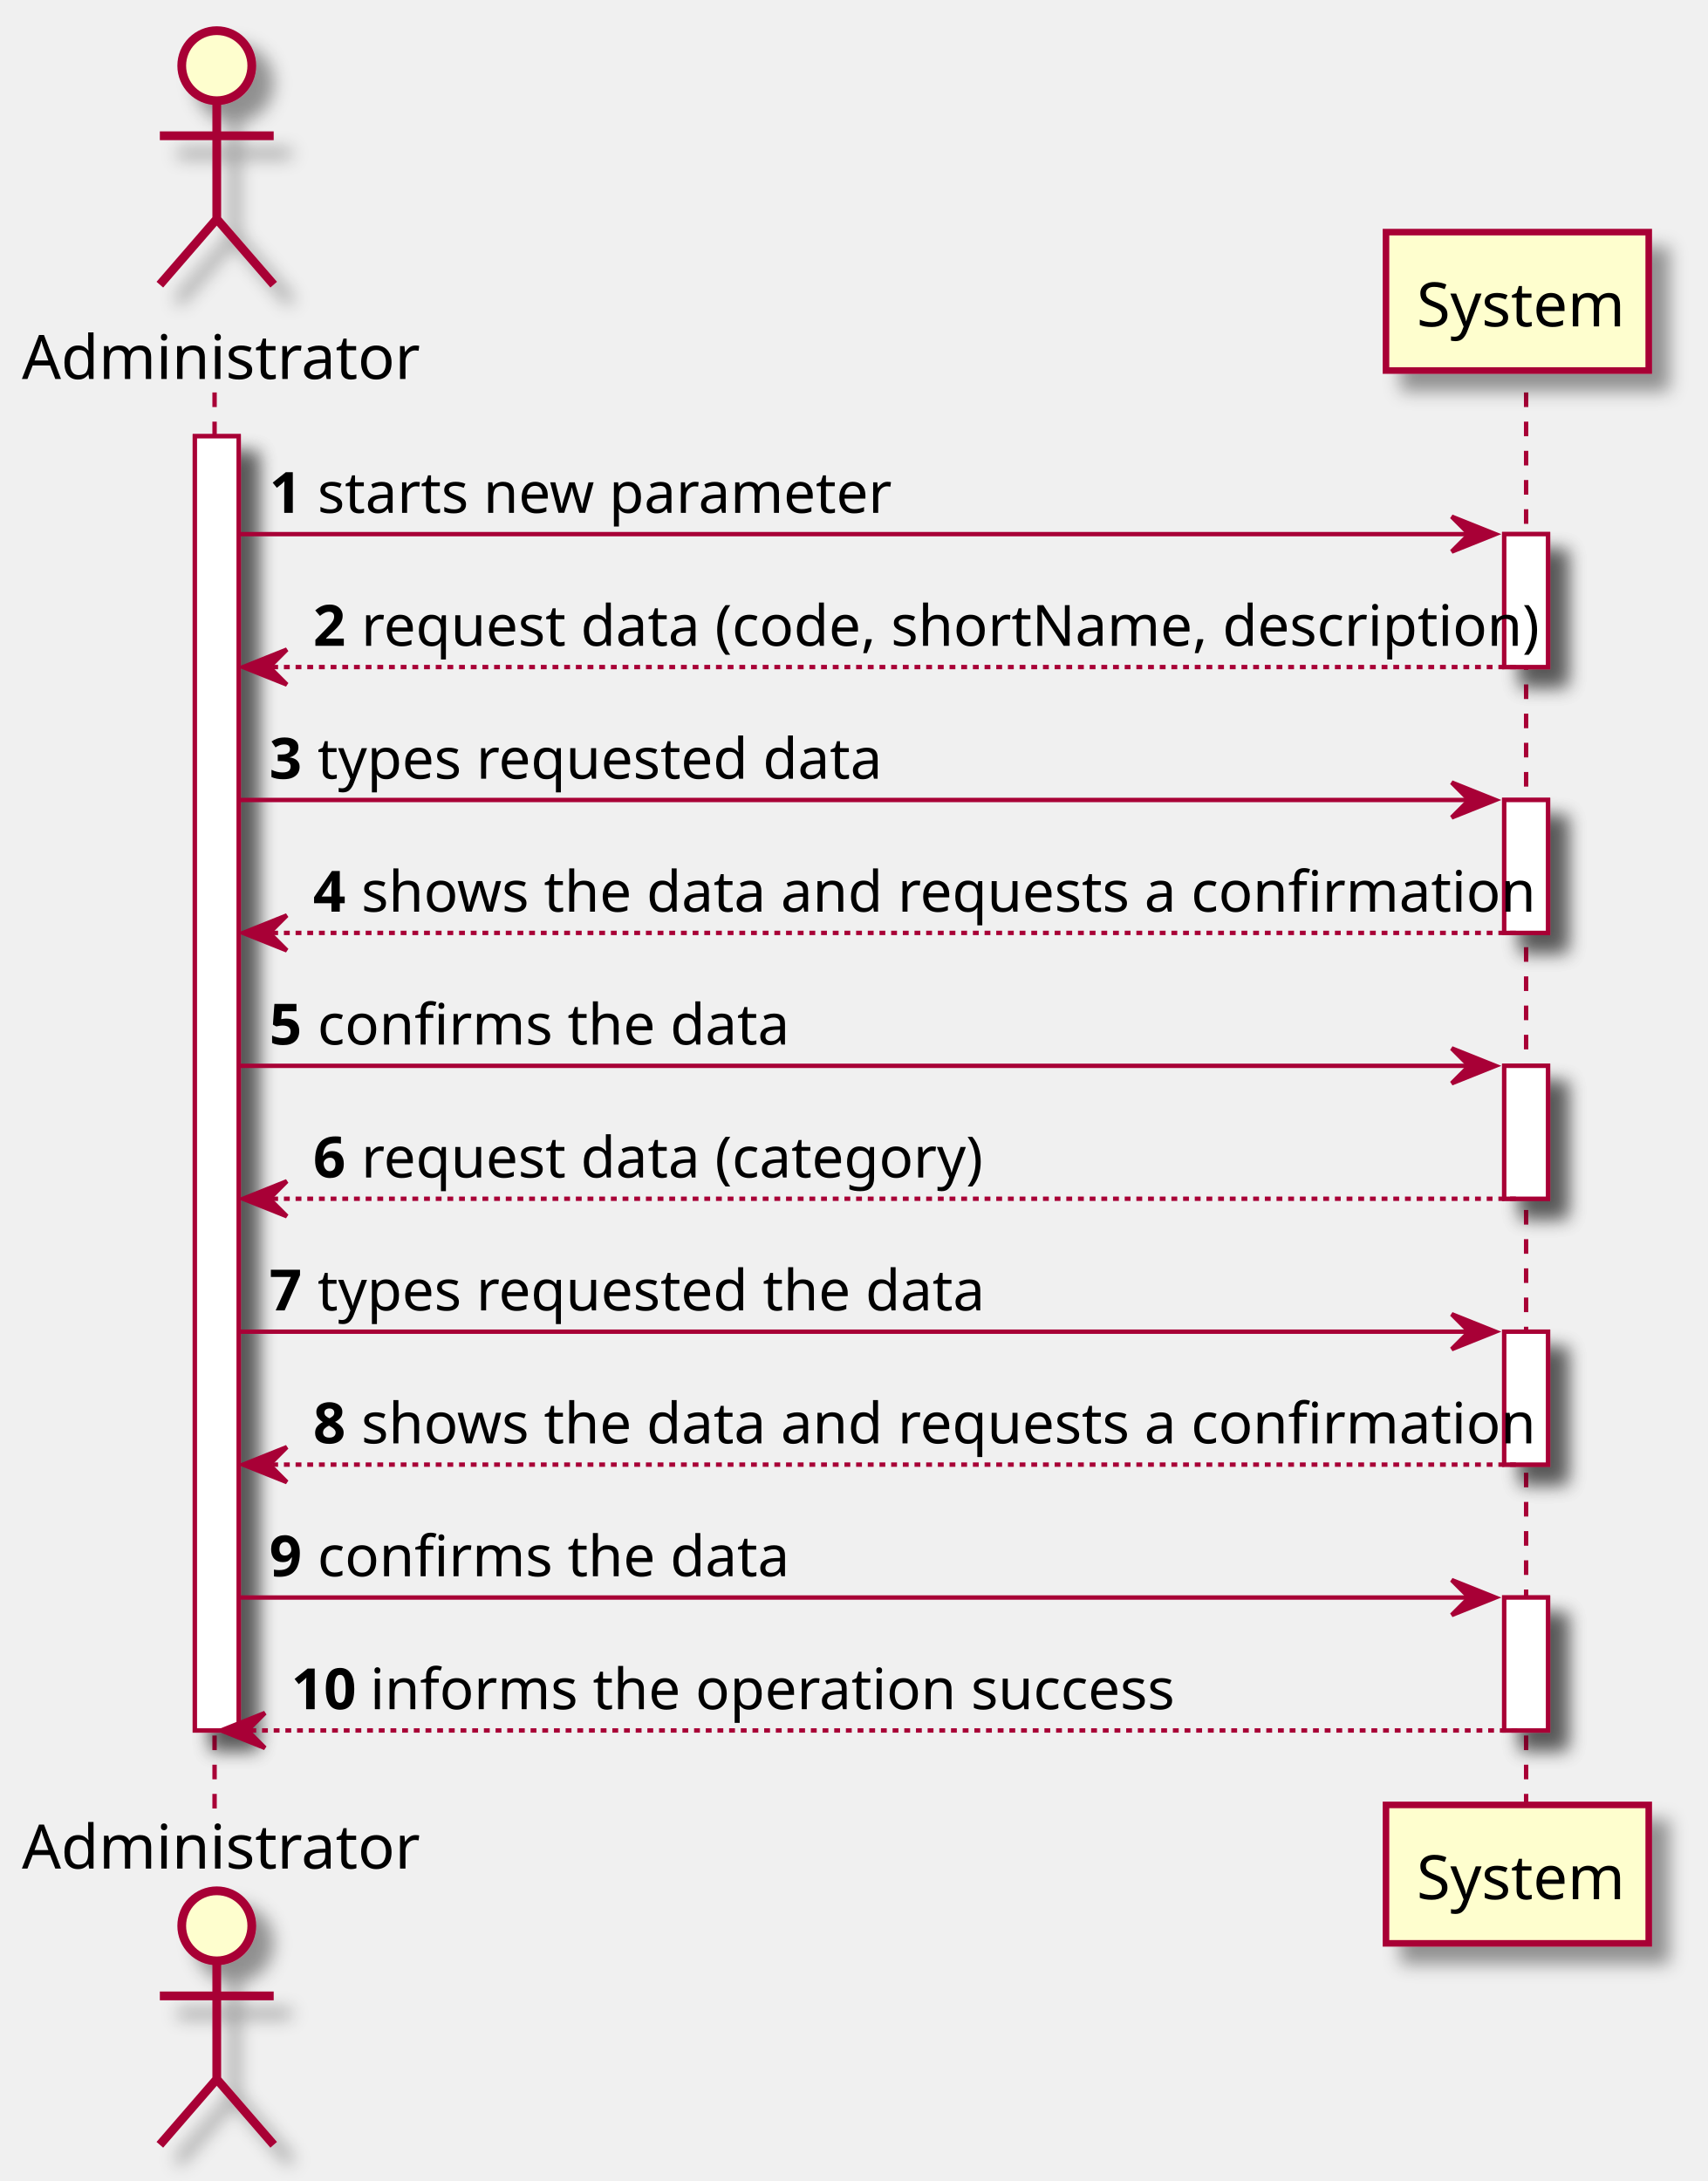
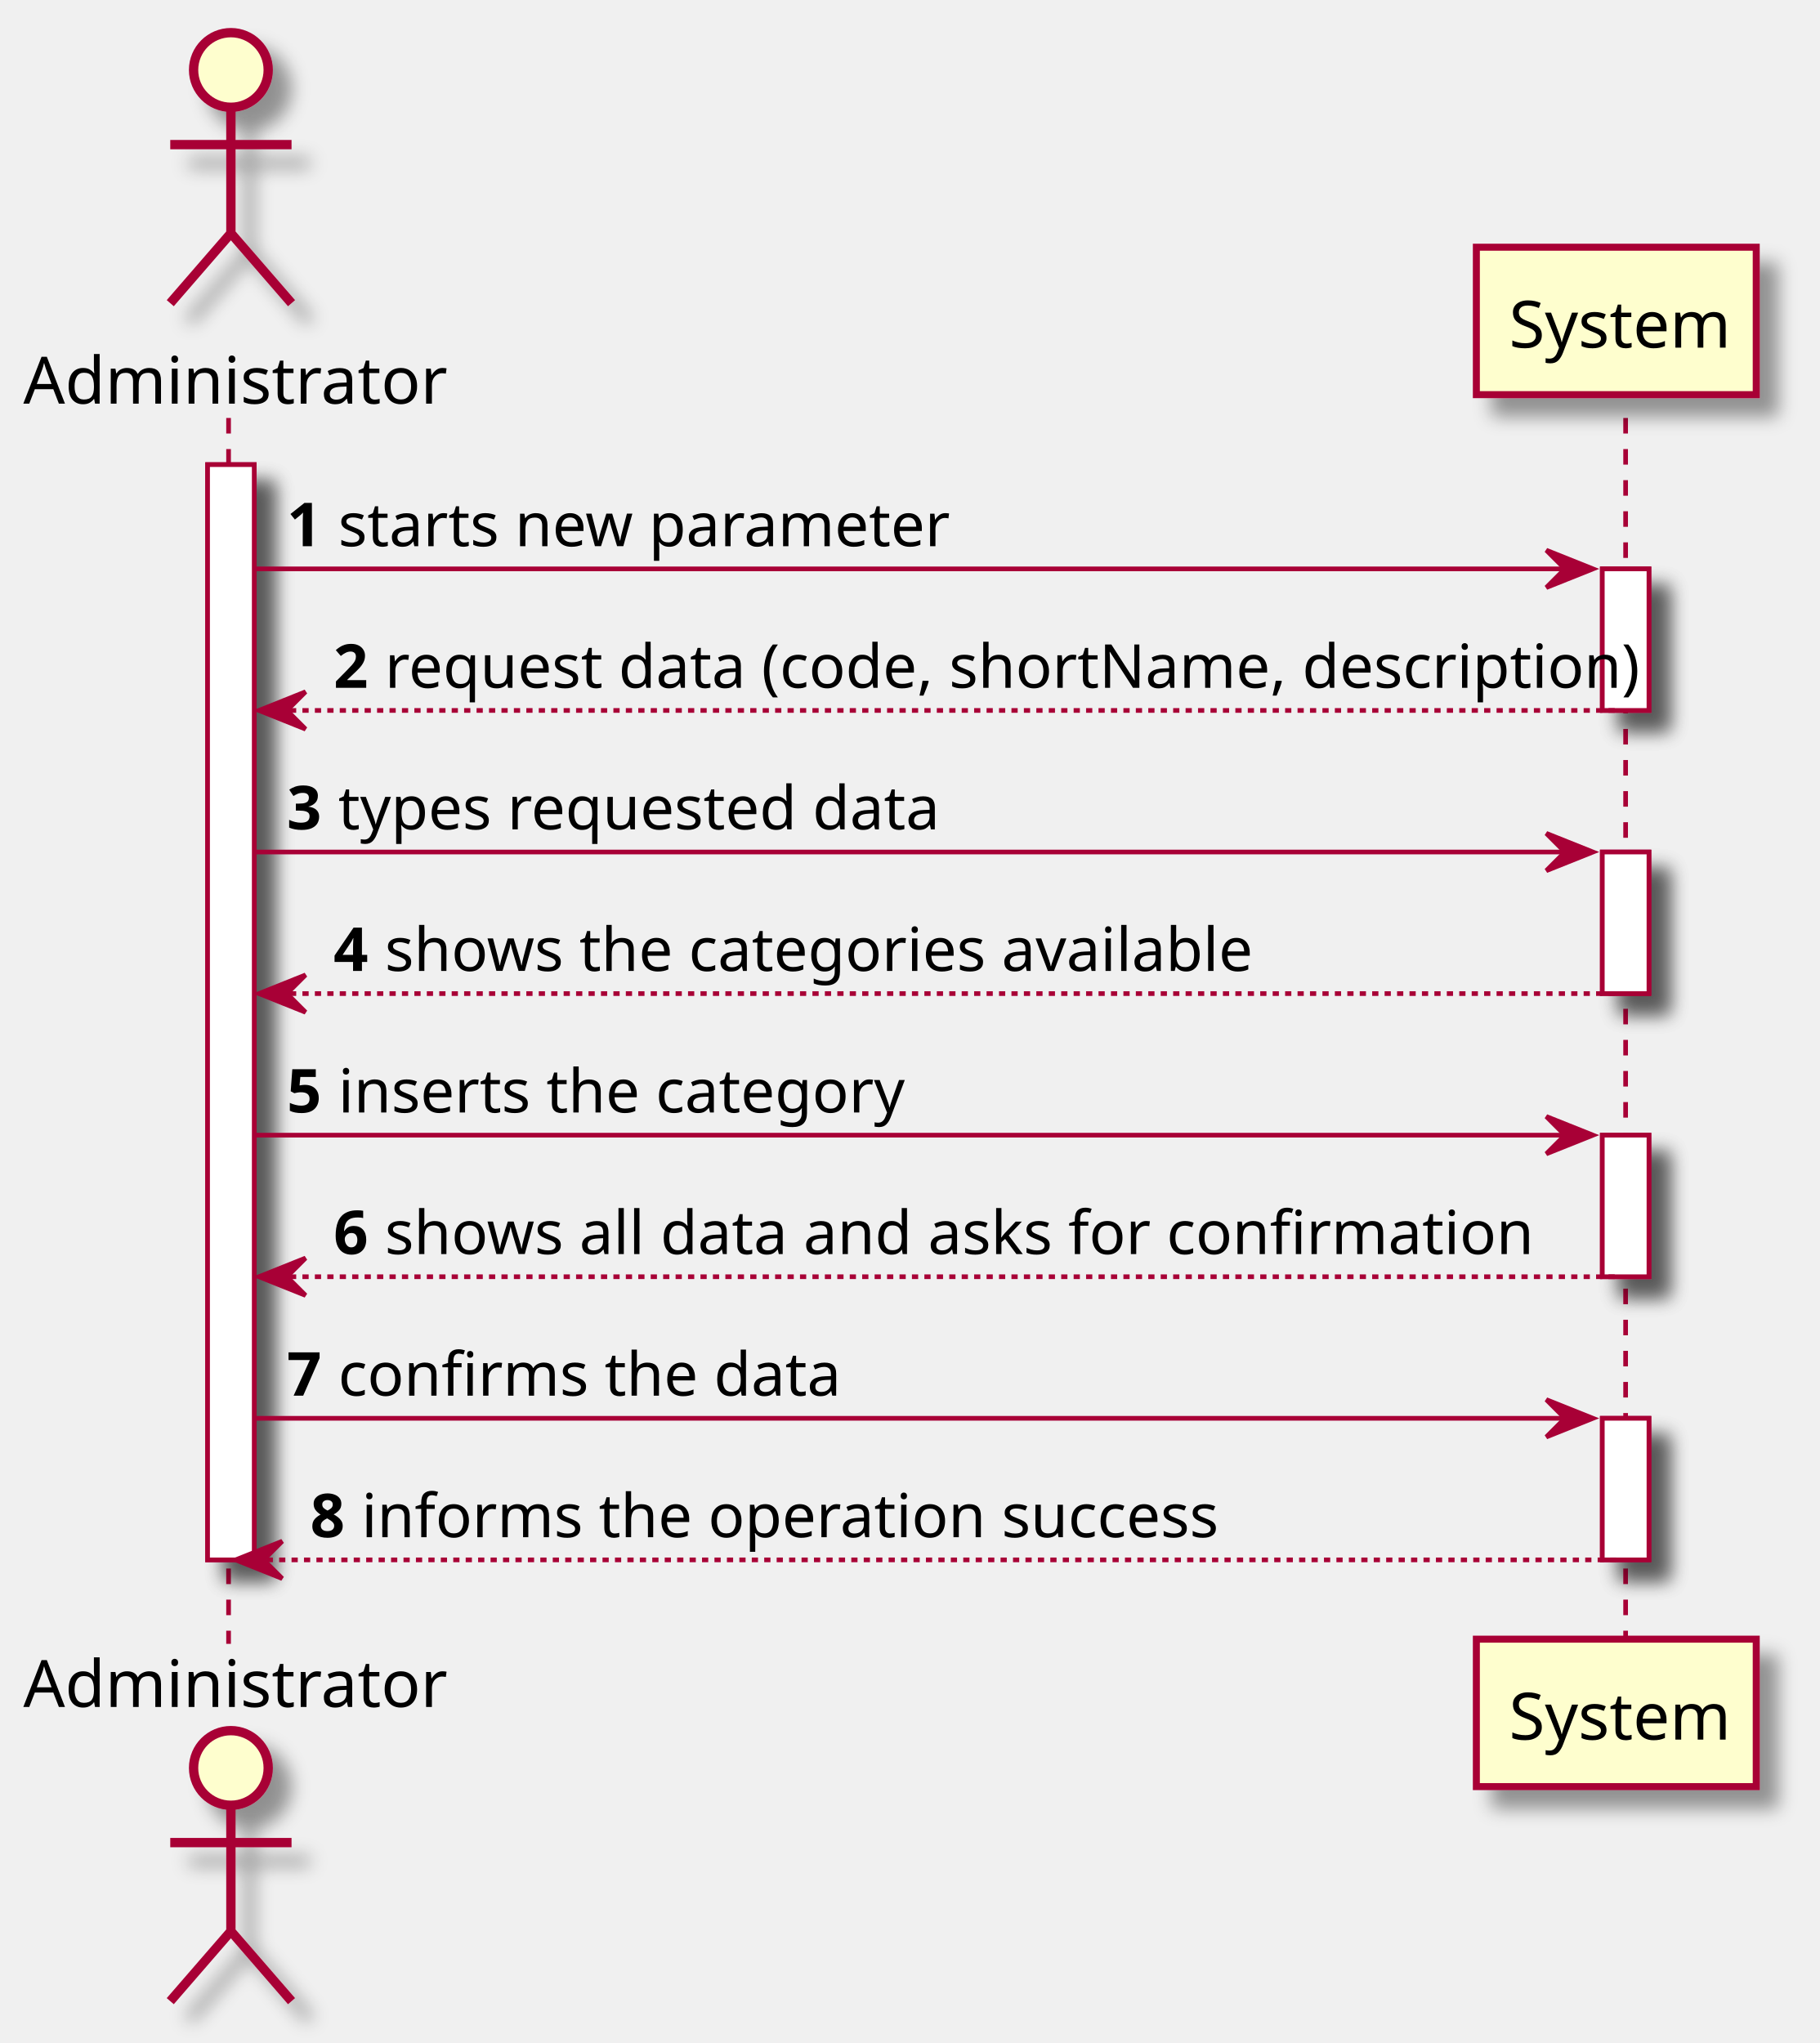
- <svg xmlns="http://www.w3.org/2000/svg" contentScriptType="application/ecmascript" contentStyleType="text/css" height="747px" preserveAspectRatio="none" style="width:585px;height:747px;" version="1.1" viewBox="0 0 585 747" width="585px" zoomAndPan="magnify">
+ <svg xmlns="http://www.w3.org/2000/svg" contentScriptType="application/ecmascript" contentStyleType="text/css" height="657px" preserveAspectRatio="none" style="width:585px;height:657px;" version="1.1" viewBox="0 0 585 657" width="585px" zoomAndPan="magnify">
  <defs>
-     <filter height="300%" id="fa78acssku6fo" width="300%" x="-1" y="-1">
+     <filter height="300%" id="f15qrrchqiyl00" width="300%" x="-1" y="-1">
      <feGaussianBlur result="blurOut" stdDeviation="3.0" />
      <feColorMatrix in="blurOut" result="blurOut2" type="matrix" values="0 0 0 0 0 0 0 0 0 0 0 0 0 0 0 0 0 0 .4 0" />
      <feOffset dx="6.0" dy="6.0" in="blurOut2" result="blurOut3" />
      <feBlend in="SourceGraphic" in2="blurOut3" mode="normal" />
    </filter>
  </defs>
  <g>
-     <rect fill="#FFFFFF" filter="url(#fa78acssku6fo)" height="443.273" style="stroke:#A80036;stroke-width:1.5;" width="15" x="66.75" y="149.414" />
-     <rect fill="#FFFFFF" filter="url(#fa78acssku6fo)" height="45.527" style="stroke:#A80036;stroke-width:1.5;" width="15" x="515.25" y="182.941" />
-     <rect fill="#FFFFFF" filter="url(#fa78acssku6fo)" height="45.527" style="stroke:#A80036;stroke-width:1.5;" width="15" x="515.25" y="273.996" />
-     <rect fill="#FFFFFF" filter="url(#fa78acssku6fo)" height="45.527" style="stroke:#A80036;stroke-width:1.5;" width="15" x="515.25" y="365.051" />
-     <rect fill="#FFFFFF" filter="url(#fa78acssku6fo)" height="45.527" style="stroke:#A80036;stroke-width:1.5;" width="15" x="515.25" y="456.106" />
-     <rect fill="#FFFFFF" filter="url(#fa78acssku6fo)" height="45.527" style="stroke:#A80036;stroke-width:1.5;" width="15" x="515.25" y="547.16" />
-     <line style="stroke:#A80036;stroke-width:1.5;stroke-dasharray:5.0,5.0;" x1="73.5" x2="73.5" y1="134.414" y2="619.688" />
-     <line style="stroke:#A80036;stroke-width:1.5;stroke-dasharray:5.0,5.0;" x1="522.75" x2="522.75" y1="134.414" y2="619.688" />
+     <rect fill="#FFFFFF" filter="url(#f15qrrchqiyl00)" height="352.219" style="stroke:#A80036;stroke-width:1.5;" width="15" x="66.75" y="149.414" />
+     <rect fill="#FFFFFF" filter="url(#f15qrrchqiyl00)" height="45.527" style="stroke:#A80036;stroke-width:1.5;" width="15" x="515.25" y="182.941" />
+     <rect fill="#FFFFFF" filter="url(#f15qrrchqiyl00)" height="45.527" style="stroke:#A80036;stroke-width:1.5;" width="15" x="515.25" y="273.996" />
+     <rect fill="#FFFFFF" filter="url(#f15qrrchqiyl00)" height="45.527" style="stroke:#A80036;stroke-width:1.5;" width="15" x="515.25" y="365.051" />
+     <rect fill="#FFFFFF" filter="url(#f15qrrchqiyl00)" height="45.527" style="stroke:#A80036;stroke-width:1.5;" width="15" x="515.25" y="456.106" />
+     <line style="stroke:#A80036;stroke-width:1.5;stroke-dasharray:5.0,5.0;" x1="73.5" x2="73.5" y1="134.414" y2="528.633" />
+     <line style="stroke:#A80036;stroke-width:1.5;stroke-dasharray:5.0,5.0;" x1="522.75" x2="522.75" y1="134.414" y2="528.633" />
    <text fill="#000000" font-family="sans-serif" font-size="21" lengthAdjust="spacing" textLength="124.5" x="7.5" y="129.8">Administrator</text>
-     <ellipse cx="74.25" cy="22.5" fill="#FEFECE" filter="url(#fa78acssku6fo)" rx="12" ry="12" style="stroke:#A80036;stroke-width:3.0;" />
-     <path d="M74.25,34.5 L74.25,75 M54.75,46.5 L93.75,46.5 M74.25,75 L54.75,97.5 M74.25,75 L93.75,97.5 " fill="none" filter="url(#fa78acssku6fo)" style="stroke:#A80036;stroke-width:3.0;" />
-     <text fill="#000000" font-family="sans-serif" font-size="21" lengthAdjust="spacing" textLength="124.5" x="7.5" y="639.987">Administrator</text>
-     <ellipse cx="74.25" cy="659.602" fill="#FEFECE" filter="url(#fa78acssku6fo)" rx="12" ry="12" style="stroke:#A80036;stroke-width:3.0;" />
-     <path d="M74.25,671.602 L74.25,712.102 M54.75,683.602 L93.75,683.602 M74.25,712.102 L54.75,734.602 M74.25,712.102 L93.75,734.602 " fill="none" filter="url(#fa78acssku6fo)" style="stroke:#A80036;stroke-width:3.0;" />
-     <rect fill="#FEFECE" filter="url(#fa78acssku6fo)" height="47.414" style="stroke:#A80036;stroke-width:2.25;" width="90" x="474.75" y="79.5" />
+     <ellipse cx="74.25" cy="22.5" fill="#FEFECE" filter="url(#f15qrrchqiyl00)" rx="12" ry="12" style="stroke:#A80036;stroke-width:3.0;" />
+     <path d="M74.25,34.5 L74.25,75 M54.75,46.5 L93.75,46.5 M74.25,75 L54.75,97.5 M74.25,75 L93.75,97.5 " fill="none" filter="url(#f15qrrchqiyl00)" style="stroke:#A80036;stroke-width:3.0;" />
+     <text fill="#000000" font-family="sans-serif" font-size="21" lengthAdjust="spacing" textLength="124.5" x="7.5" y="548.933">Administrator</text>
+     <ellipse cx="74.25" cy="568.547" fill="#FEFECE" filter="url(#f15qrrchqiyl00)" rx="12" ry="12" style="stroke:#A80036;stroke-width:3.0;" />
+     <path d="M74.25,580.547 L74.25,621.047 M54.75,592.547 L93.75,592.547 M74.25,621.047 L54.75,643.547 M74.25,621.047 L93.75,643.547 " fill="none" filter="url(#f15qrrchqiyl00)" style="stroke:#A80036;stroke-width:3.0;" />
+     <rect fill="#FEFECE" filter="url(#f15qrrchqiyl00)" height="47.414" style="stroke:#A80036;stroke-width:2.25;" width="90" x="474.75" y="79.5" />
    <text fill="#000000" font-family="sans-serif" font-size="21" lengthAdjust="spacing" textLength="69" x="485.25" y="111.8">System</text>
-     <rect fill="#FEFECE" filter="url(#fa78acssku6fo)" height="47.414" style="stroke:#A80036;stroke-width:2.25;" width="90" x="474.75" y="618.188" />
-     <text fill="#000000" font-family="sans-serif" font-size="21" lengthAdjust="spacing" textLength="69" x="485.25" y="650.487">System</text>
-     <rect fill="#FFFFFF" filter="url(#fa78acssku6fo)" height="443.273" style="stroke:#A80036;stroke-width:1.5;" width="15" x="66.75" y="149.414" />
-     <rect fill="#FFFFFF" filter="url(#fa78acssku6fo)" height="45.527" style="stroke:#A80036;stroke-width:1.5;" width="15" x="515.25" y="182.941" />
-     <rect fill="#FFFFFF" filter="url(#fa78acssku6fo)" height="45.527" style="stroke:#A80036;stroke-width:1.5;" width="15" x="515.25" y="273.996" />
-     <rect fill="#FFFFFF" filter="url(#fa78acssku6fo)" height="45.527" style="stroke:#A80036;stroke-width:1.5;" width="15" x="515.25" y="365.051" />
-     <rect fill="#FFFFFF" filter="url(#fa78acssku6fo)" height="45.527" style="stroke:#A80036;stroke-width:1.5;" width="15" x="515.25" y="456.106" />
-     <rect fill="#FFFFFF" filter="url(#fa78acssku6fo)" height="45.527" style="stroke:#A80036;stroke-width:1.5;" width="15" x="515.25" y="547.16" />
+     <rect fill="#FEFECE" filter="url(#f15qrrchqiyl00)" height="47.414" style="stroke:#A80036;stroke-width:2.25;" width="90" x="474.75" y="527.133" />
+     <text fill="#000000" font-family="sans-serif" font-size="21" lengthAdjust="spacing" textLength="69" x="485.25" y="559.433">System</text>
+     <rect fill="#FFFFFF" filter="url(#f15qrrchqiyl00)" height="352.219" style="stroke:#A80036;stroke-width:1.5;" width="15" x="66.75" y="149.414" />
+     <rect fill="#FFFFFF" filter="url(#f15qrrchqiyl00)" height="45.527" style="stroke:#A80036;stroke-width:1.5;" width="15" x="515.25" y="182.941" />
+     <rect fill="#FFFFFF" filter="url(#f15qrrchqiyl00)" height="45.527" style="stroke:#A80036;stroke-width:1.5;" width="15" x="515.25" y="273.996" />
+     <rect fill="#FFFFFF" filter="url(#f15qrrchqiyl00)" height="45.527" style="stroke:#A80036;stroke-width:1.5;" width="15" x="515.25" y="365.051" />
+     <rect fill="#FFFFFF" filter="url(#f15qrrchqiyl00)" height="45.527" style="stroke:#A80036;stroke-width:1.5;" width="15" x="515.25" y="456.106" />
    <polygon fill="#A80036" points="497.25,176.941,512.25,182.941,497.25,188.941,503.25,182.941" style="stroke:#A80036;stroke-width:1.5;" />
    <line style="stroke:#A80036;stroke-width:1.5;" x1="81.75" x2="506.25" y1="182.941" y2="182.941" />
    <text fill="#000000" font-family="sans-serif" font-size="19.5" font-weight="bold" lengthAdjust="spacing" textLength="10.5" x="92.25" y="175.657">1</text>
    <text fill="#000000" font-family="sans-serif" font-size="19.5" lengthAdjust="spacing" textLength="183" x="108.75" y="175.657">starts new parameter</text>
    <polygon fill="#A80036" points="98.25,222.469,83.25,228.469,98.25,234.469,92.25,228.469" style="stroke:#A80036;stroke-width:1.5;" />
    <line style="stroke:#A80036;stroke-width:1.5;stroke-dasharray:2.0,2.0;" x1="89.25" x2="521.25" y1="228.469" y2="228.469" />
    <text fill="#000000" font-family="sans-serif" font-size="19.5" font-weight="bold" lengthAdjust="spacing" textLength="10.5" x="107.25" y="221.184">2</text>
    <text fill="#000000" font-family="sans-serif" font-size="19.5" lengthAdjust="spacing" textLength="381" x="123.75" y="221.184">request data (code, shortName, description)</text>
    <polygon fill="#A80036" points="497.25,267.996,512.25,273.996,497.25,279.996,503.25,273.996" style="stroke:#A80036;stroke-width:1.5;" />
    <line style="stroke:#A80036;stroke-width:1.5;" x1="81.75" x2="506.25" y1="273.996" y2="273.996" />
    <text fill="#000000" font-family="sans-serif" font-size="19.5" font-weight="bold" lengthAdjust="spacing" textLength="10.5" x="92.25" y="266.711">3</text>
    <text fill="#000000" font-family="sans-serif" font-size="19.5" lengthAdjust="spacing" textLength="183" x="108.75" y="266.711">types requested data</text>
    <polygon fill="#A80036" points="98.25,313.523,83.25,319.523,98.25,325.523,92.25,319.523" style="stroke:#A80036;stroke-width:1.5;" />
    <line style="stroke:#A80036;stroke-width:1.5;stroke-dasharray:2.0,2.0;" x1="89.25" x2="521.25" y1="319.523" y2="319.523" />
    <text fill="#000000" font-family="sans-serif" font-size="19.5" font-weight="bold" lengthAdjust="spacing" textLength="10.5" x="107.25" y="312.239">4</text>
-     <text fill="#000000" font-family="sans-serif" font-size="19.5" lengthAdjust="spacing" textLength="378" x="123.75" y="312.239">shows the data and requests a confirmation</text>
+     <text fill="#000000" font-family="sans-serif" font-size="19.5" lengthAdjust="spacing" textLength="264" x="123.75" y="312.239">shows the categories available</text>
    <polygon fill="#A80036" points="497.25,359.051,512.25,365.051,497.25,371.051,503.25,365.051" style="stroke:#A80036;stroke-width:1.5;" />
    <line style="stroke:#A80036;stroke-width:1.5;" x1="81.75" x2="506.25" y1="365.051" y2="365.051" />
    <text fill="#000000" font-family="sans-serif" font-size="19.5" font-weight="bold" lengthAdjust="spacing" textLength="10.5" x="92.25" y="357.766">5</text>
-     <text fill="#000000" font-family="sans-serif" font-size="19.5" lengthAdjust="spacing" textLength="150" x="108.75" y="357.766">confirms the data</text>
+     <text fill="#000000" font-family="sans-serif" font-size="19.5" lengthAdjust="spacing" textLength="172.5" x="108.75" y="357.766">inserts the category</text>
    <polygon fill="#A80036" points="98.25,404.578,83.25,410.578,98.25,416.578,92.25,410.578" style="stroke:#A80036;stroke-width:1.5;" />
    <line style="stroke:#A80036;stroke-width:1.5;stroke-dasharray:2.0,2.0;" x1="89.25" x2="521.25" y1="410.578" y2="410.578" />
    <text fill="#000000" font-family="sans-serif" font-size="19.5" font-weight="bold" lengthAdjust="spacing" textLength="10.5" x="107.25" y="403.293">6</text>
-     <text fill="#000000" font-family="sans-serif" font-size="19.5" lengthAdjust="spacing" textLength="201" x="123.75" y="403.293">request data (category)</text>
+     <text fill="#000000" font-family="sans-serif" font-size="19.5" lengthAdjust="spacing" textLength="348" x="123.75" y="403.293">shows all data and asks for confirmation</text>
    <polygon fill="#A80036" points="497.25,450.106,512.25,456.106,497.25,462.106,503.25,456.106" style="stroke:#A80036;stroke-width:1.5;" />
    <line style="stroke:#A80036;stroke-width:1.5;" x1="81.75" x2="506.25" y1="456.106" y2="456.106" />
    <text fill="#000000" font-family="sans-serif" font-size="19.5" font-weight="bold" lengthAdjust="spacing" textLength="10.5" x="92.25" y="448.821">7</text>
-     <text fill="#000000" font-family="sans-serif" font-size="19.5" lengthAdjust="spacing" textLength="216" x="108.75" y="448.821">types requested the data</text>
-     <polygon fill="#A80036" points="98.25,495.633,83.25,501.633,98.25,507.633,92.25,501.633" style="stroke:#A80036;stroke-width:1.5;" />
-     <line style="stroke:#A80036;stroke-width:1.5;stroke-dasharray:2.0,2.0;" x1="89.25" x2="521.25" y1="501.633" y2="501.633" />
-     <text fill="#000000" font-family="sans-serif" font-size="19.5" font-weight="bold" lengthAdjust="spacing" textLength="10.5" x="107.25" y="494.348">8</text>
-     <text fill="#000000" font-family="sans-serif" font-size="19.5" lengthAdjust="spacing" textLength="378" x="123.75" y="494.348">shows the data and requests a confirmation</text>
-     <polygon fill="#A80036" points="497.25,541.16,512.25,547.16,497.25,553.16,503.25,547.16" style="stroke:#A80036;stroke-width:1.5;" />
-     <line style="stroke:#A80036;stroke-width:1.5;" x1="81.75" x2="506.25" y1="547.16" y2="547.16" />
-     <text fill="#000000" font-family="sans-serif" font-size="19.5" font-weight="bold" lengthAdjust="spacing" textLength="10.5" x="92.25" y="539.875">9</text>
-     <text fill="#000000" font-family="sans-serif" font-size="19.5" lengthAdjust="spacing" textLength="150" x="108.75" y="539.875">confirms the data</text>
-     <polygon fill="#A80036" points="90.75,586.688,75.75,592.688,90.75,598.688,84.75,592.688" style="stroke:#A80036;stroke-width:1.5;" />
-     <line style="stroke:#A80036;stroke-width:1.5;stroke-dasharray:2.0,2.0;" x1="81.75" x2="521.25" y1="592.688" y2="592.688" />
-     <text fill="#000000" font-family="sans-serif" font-size="19.5" font-weight="bold" lengthAdjust="spacing" textLength="21" x="99.75" y="585.403">10</text>
-     <text fill="#000000" font-family="sans-serif" font-size="19.5" lengthAdjust="spacing" textLength="261" x="126.75" y="585.403">informs the operation success</text>
+     <text fill="#000000" font-family="sans-serif" font-size="19.5" lengthAdjust="spacing" textLength="150" x="108.75" y="448.821">confirms the data</text>
+     <polygon fill="#A80036" points="90.75,495.633,75.75,501.633,90.75,507.633,84.75,501.633" style="stroke:#A80036;stroke-width:1.5;" />
+     <line style="stroke:#A80036;stroke-width:1.5;stroke-dasharray:2.0,2.0;" x1="81.75" x2="521.25" y1="501.633" y2="501.633" />
+     <text fill="#000000" font-family="sans-serif" font-size="19.5" font-weight="bold" lengthAdjust="spacing" textLength="10.5" x="99.75" y="494.348">8</text>
+     <text fill="#000000" font-family="sans-serif" font-size="19.5" lengthAdjust="spacing" textLength="261" x="116.25" y="494.348">informs the operation success</text>
  </g>
</svg>
